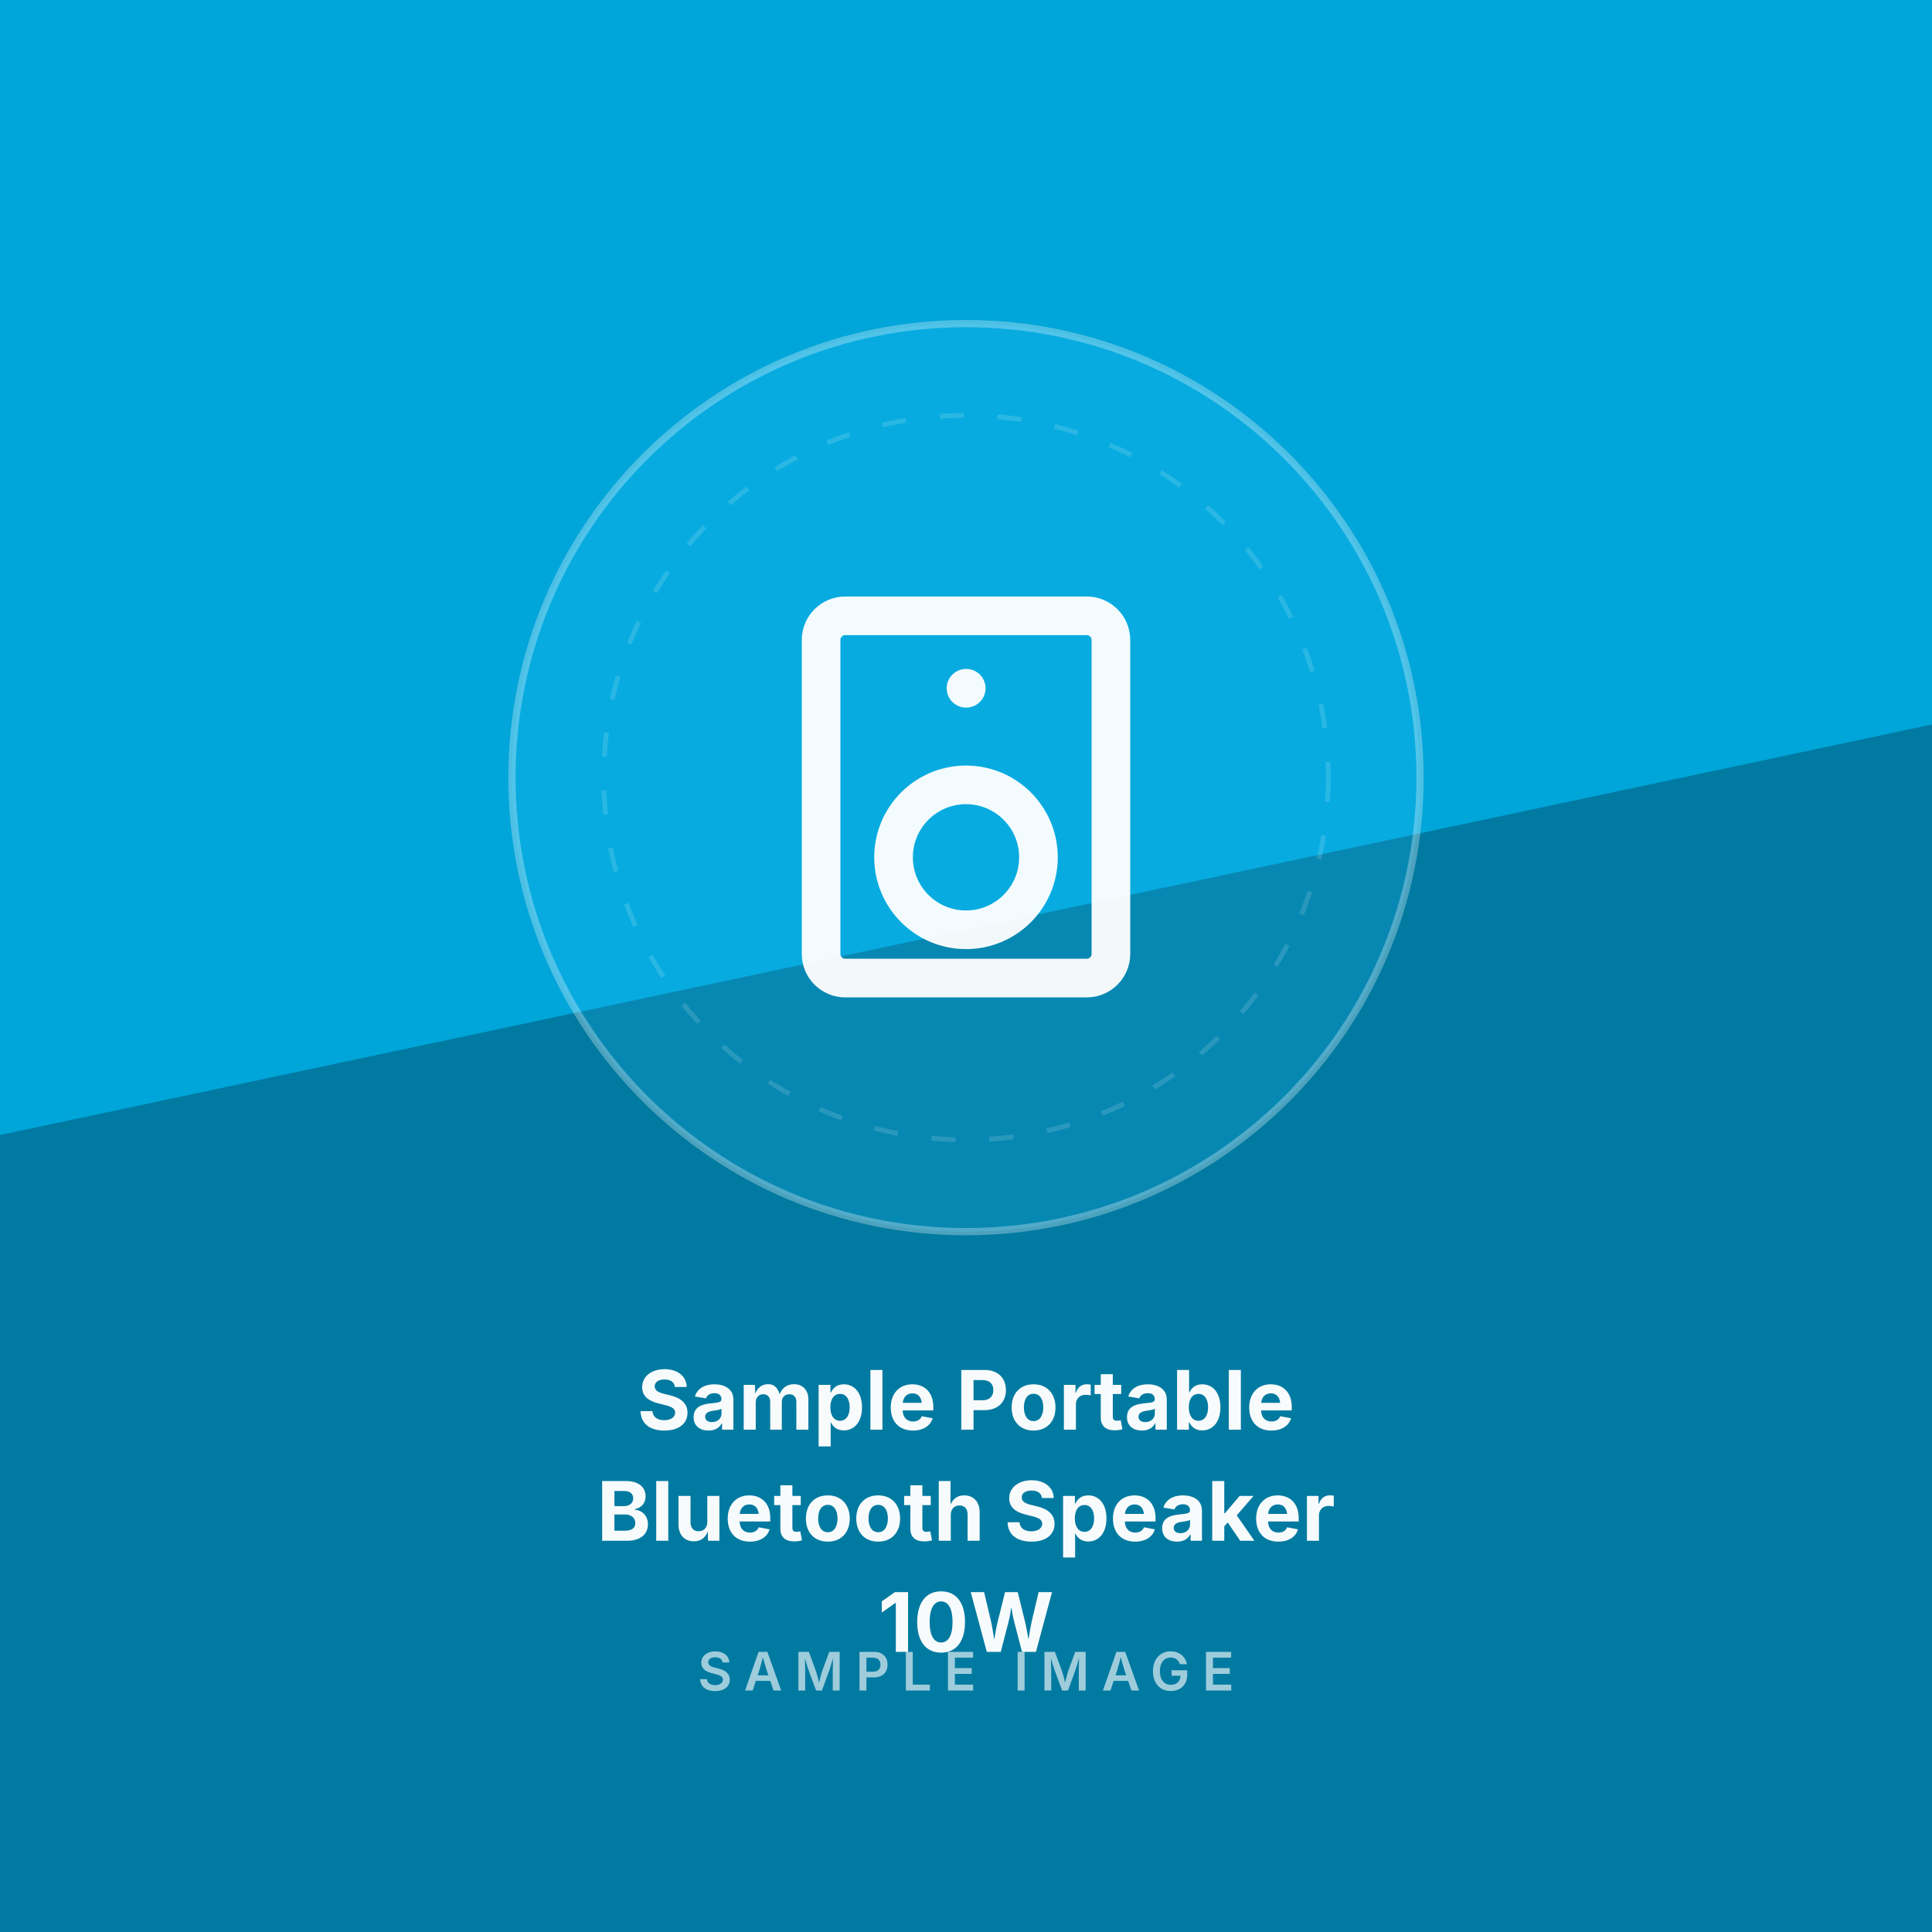
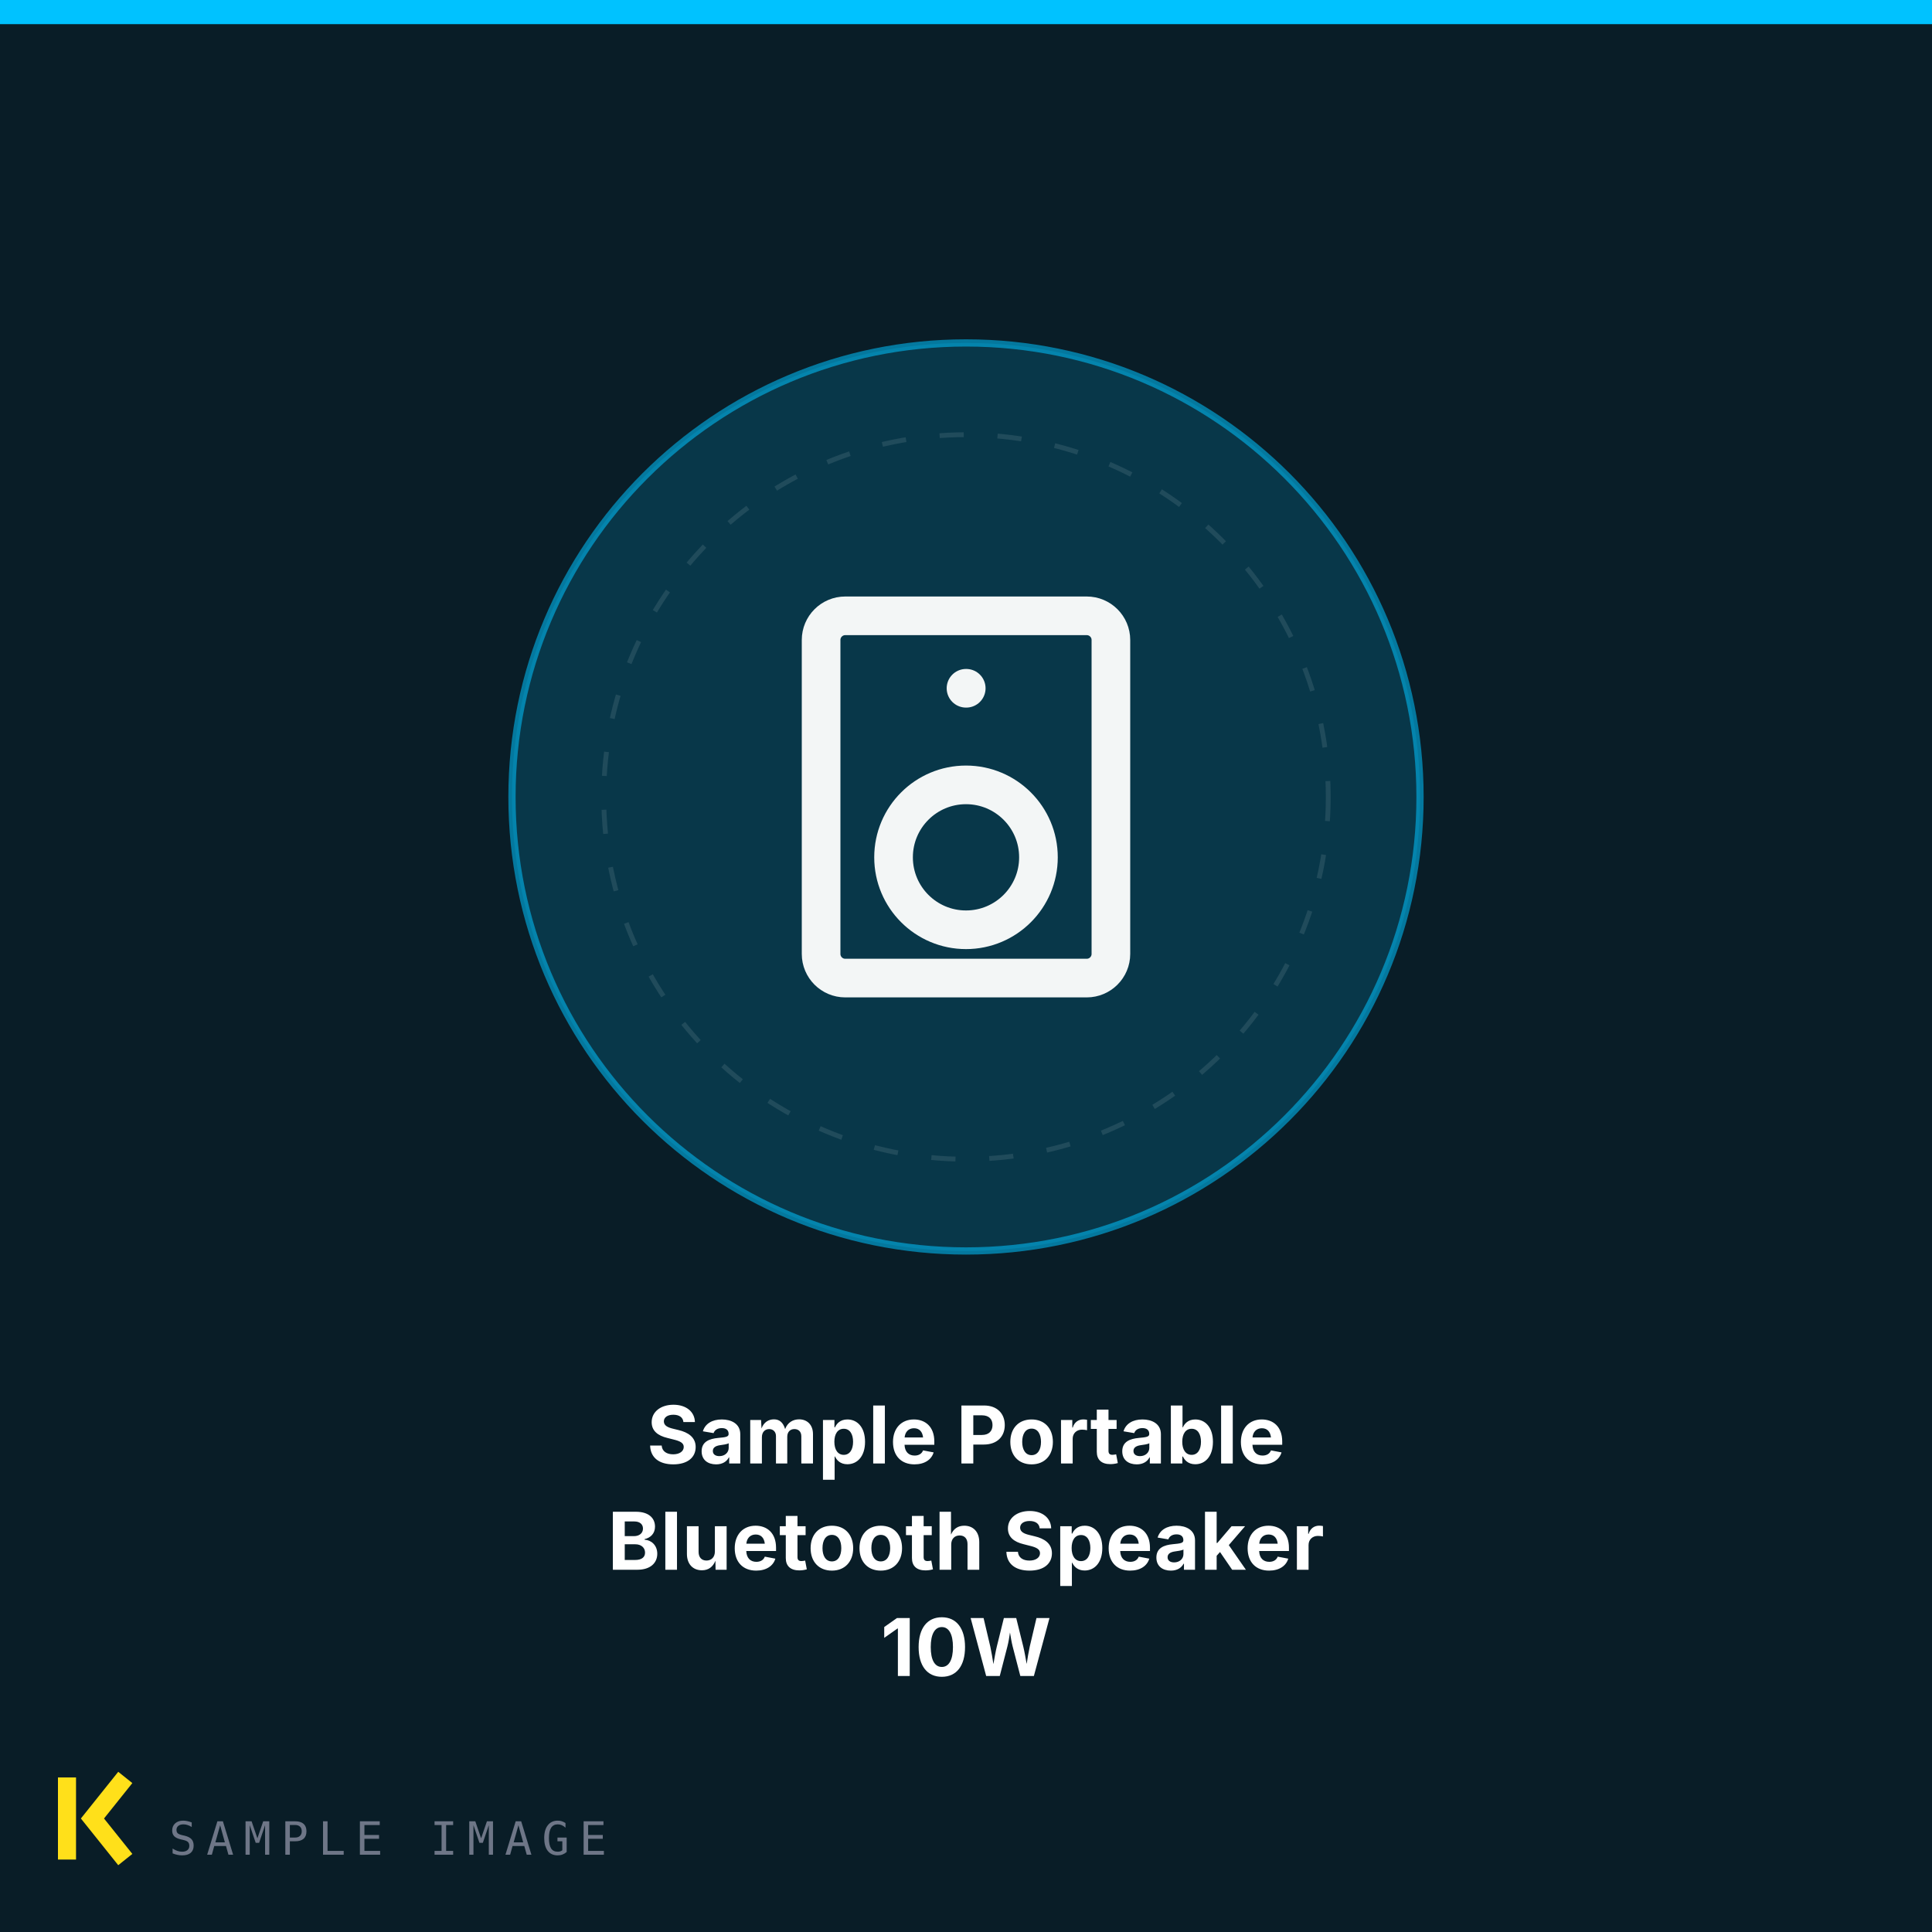
<svg xmlns="http://www.w3.org/2000/svg" viewBox="0 0 800 800" width="800" height="800" role="img" aria-label="Sample Portable Bluetooth Speaker 10W — sample product image">
-   <rect width="800" height="800" fill="#00a5d9" />
-   <path d="M0 470 800 300V800H0Z" fill="#005773" fill-opacity=".55" />
-   <circle cx="400" cy="322" r="188" fill="#29ccff" fill-opacity=".18" />
-   <circle cx="400" cy="322" r="188" fill="none" stroke="#fff" stroke-opacity=".30" stroke-width="3" />
-   <circle cx="400" cy="322" r="150" fill="none" stroke="#fff" stroke-opacity=".14" stroke-width="2" stroke-dasharray="10 14" />
+   <rect width="800" height="800" fill="#0A0B0F" />
+   <rect width="800" height="800" fill="#00C2FF" fill-opacity=".10" />
+   <rect y="0" width="800" height="10" fill="#00C2FF" />
+   <circle cx="400" cy="330" r="188" fill="#00C2FF" fill-opacity=".16" />
+   <circle cx="400" cy="330" r="188" fill="none" stroke="#00C2FF" stroke-opacity=".55" stroke-width="3" />
+   <circle cx="400" cy="330" r="150" fill="none" stroke="#fff" stroke-opacity=".10" stroke-width="2" stroke-dasharray="10 14" />
  <g transform="translate(280 210) scale(10)" color="#ffffff" stroke-width="1.35" opacity=".95">
    <path d="M7 4.5h10a1 1 0 0 1 1 1v13a1 1 0 0 1-1 1H7a1 1 0 0 1-1-1v-13a1 1 0 0 1 1-1Z" fill="none" stroke="currentColor" stroke-width="1.6" stroke-linecap="round" stroke-linejoin="round" />
    <path d="M12 11.5a3 3 0 1 1 0 6 3 3 0 0 1 0-6Z" fill="none" stroke="currentColor" stroke-width="1.6" stroke-linecap="round" stroke-linejoin="round" />
    <path d="M12 7.5h.01" fill="none" stroke="currentColor" stroke-width="1.6" stroke-linecap="round" stroke-linejoin="round" />
  </g>
-   <text x="400" y="700" text-anchor="middle" font-size="22" font-weight="600" fill="#fff" opacity=".62" letter-spacing="5" font-family="Space Grotesk, Inter, Segoe UI, Roboto, Helvetica, Arial, sans-serif">SAMPLE IMAGE</text>
+   <g transform="translate(24 736) scale(0.34)" fill="#FFE01A" color="#FFE01A">
+     <rect x="0" y="0" width="22" height="100" />
+     <path d="M 82 0 L 42 50 L 82 100" fill="none" stroke="currentColor" stroke-width="22" stroke-linecap="butt" stroke-linejoin="miter" />
+   </g>
+   <text x="70" y="768" font-family="ui-monospace, SFMono-Regular, Menlo, monospace" font-size="19" letter-spacing="4" fill="#6E7687">SAMPLE IMAGE</text>
  <g font-family="Space Grotesk, Inter, Segoe UI, Roboto, Helvetica, Arial, sans-serif">
-     <text x="400" y="592" text-anchor="middle" font-size="34" font-weight="700" fill="#fff" opacity=".97">Sample Portable</text>
-     <text x="400" y="638" text-anchor="middle" font-size="34" font-weight="700" fill="#fff" opacity=".97">Bluetooth Speaker</text>
-     <text x="400" y="684" text-anchor="middle" font-size="34" font-weight="700" fill="#fff" opacity=".97">10W</text>
+     <text x="400" y="606" text-anchor="middle" font-size="33" font-weight="700" fill="#fff">Sample Portable</text>
+     <text x="400" y="650" text-anchor="middle" font-size="33" font-weight="700" fill="#fff">Bluetooth Speaker</text>
+     <text x="400" y="694" text-anchor="middle" font-size="33" font-weight="700" fill="#fff">10W</text>
  </g>
</svg>
